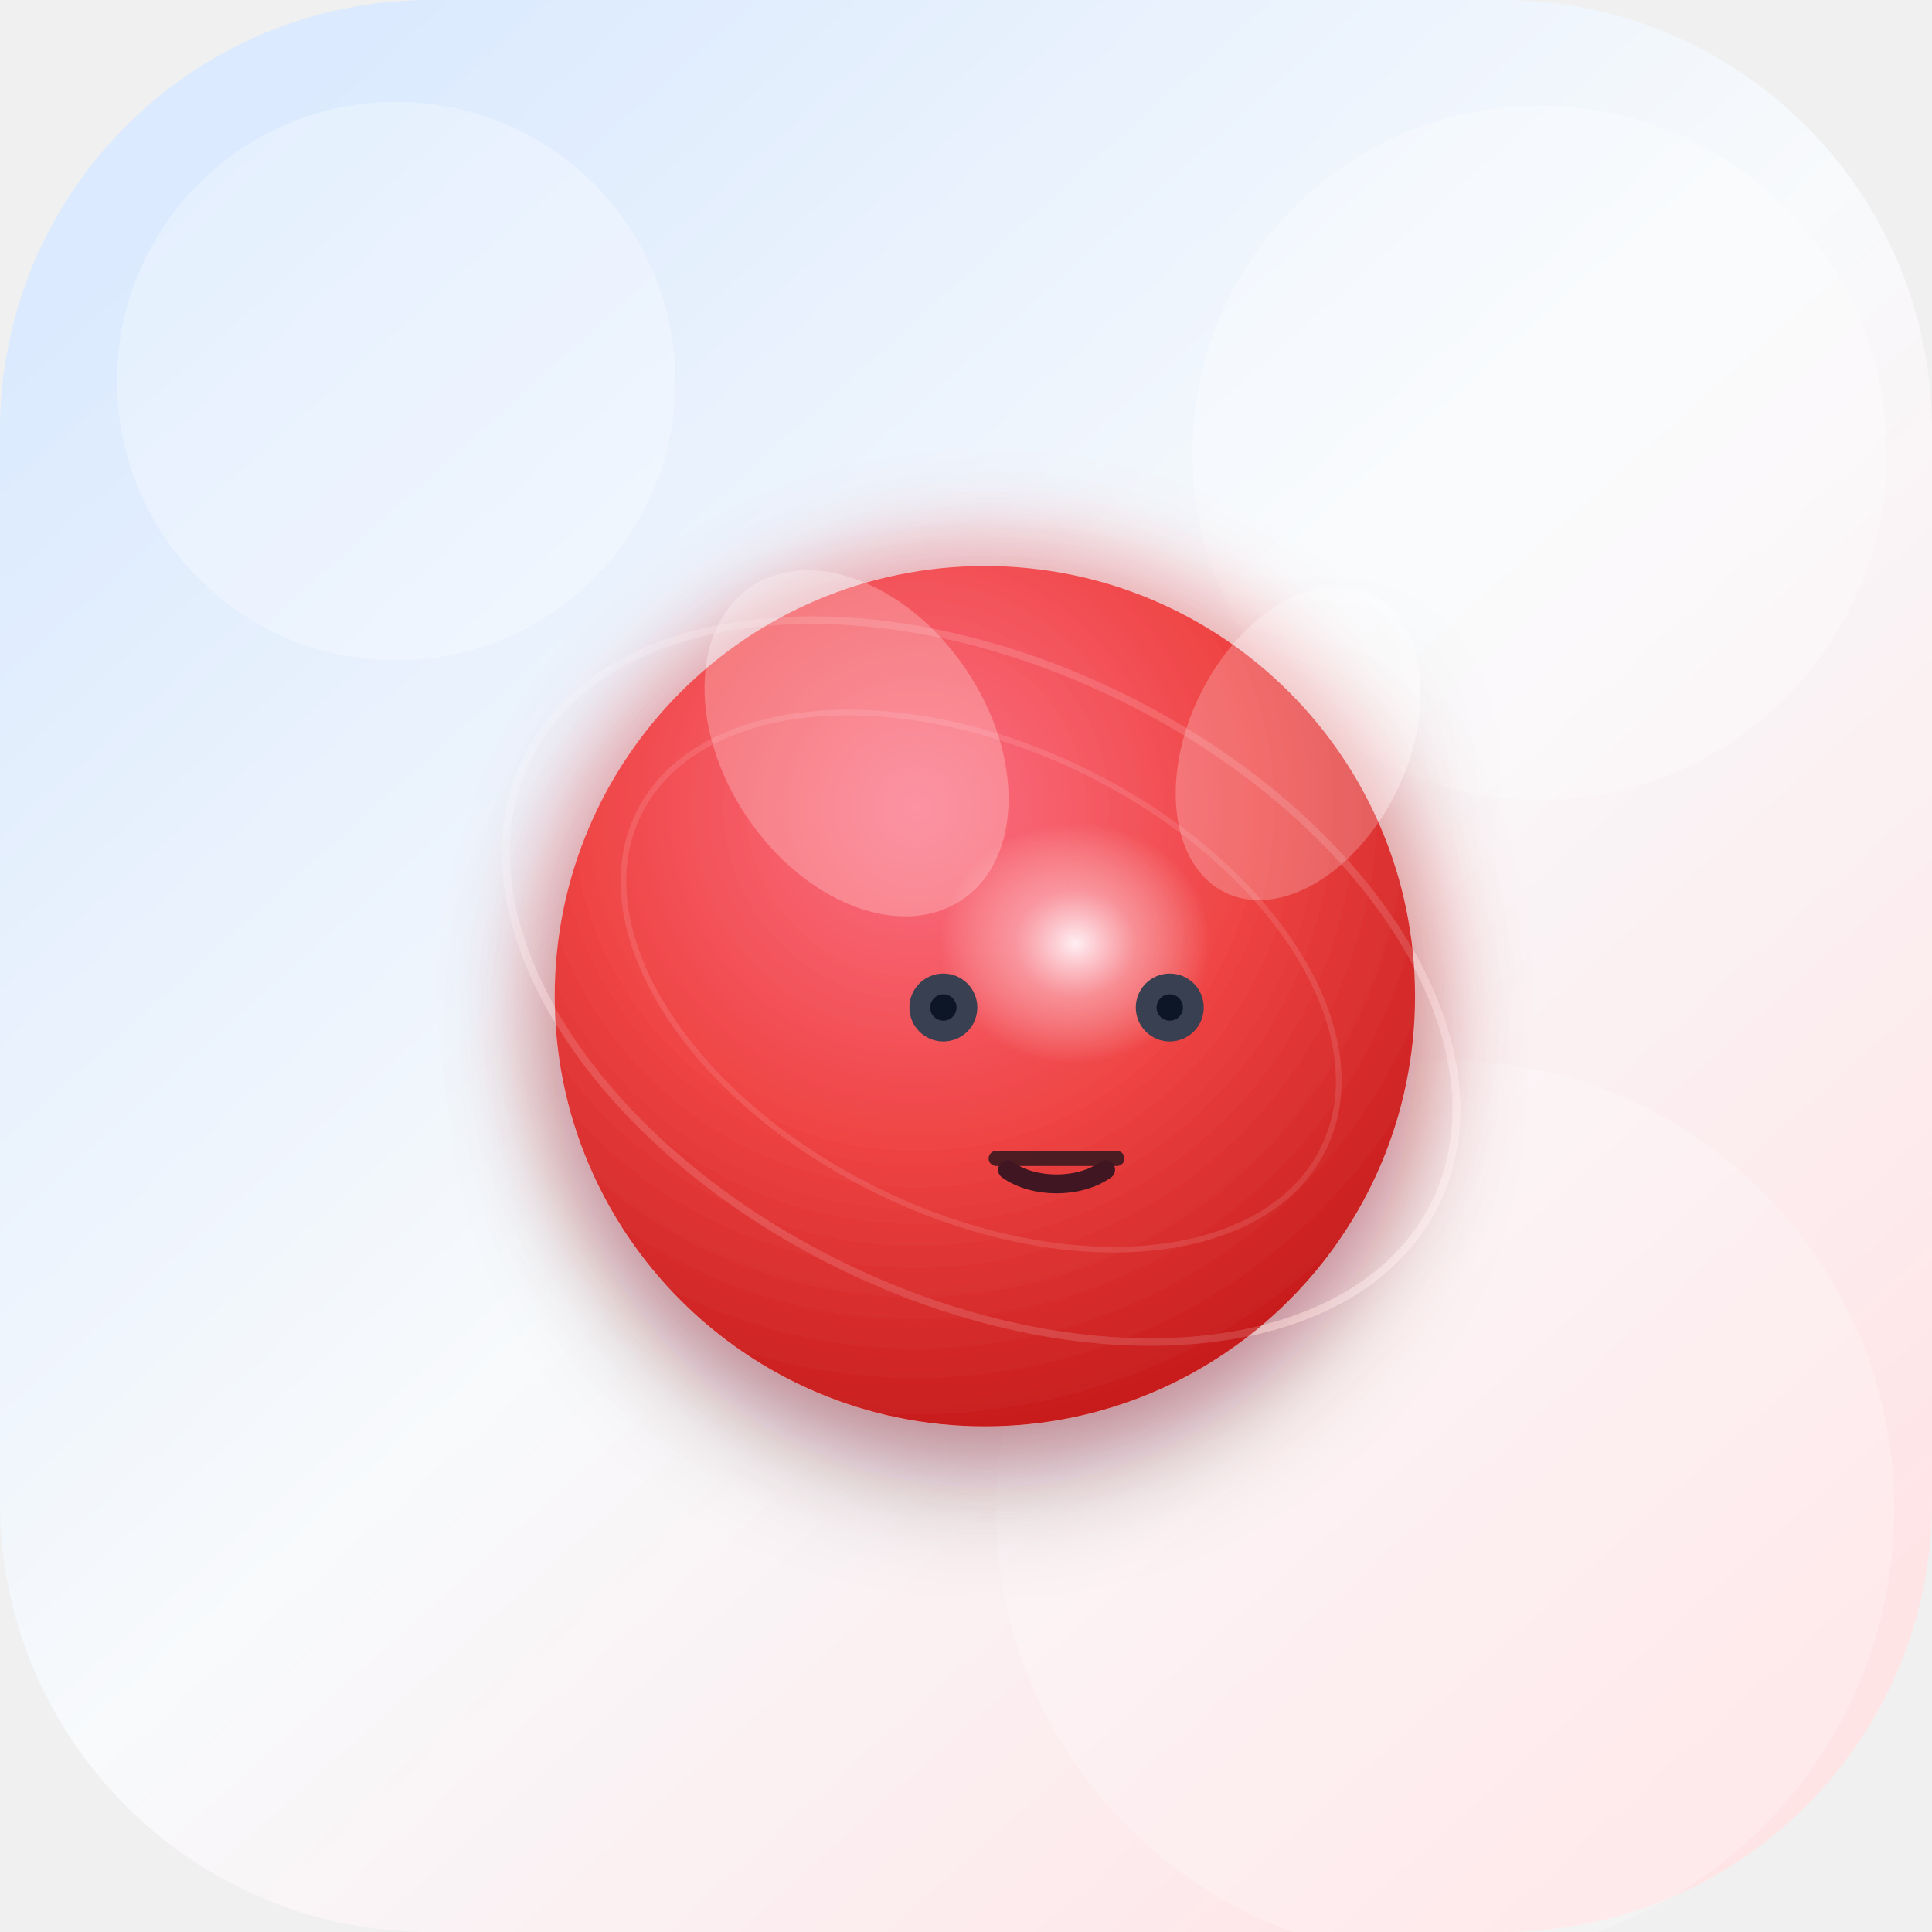
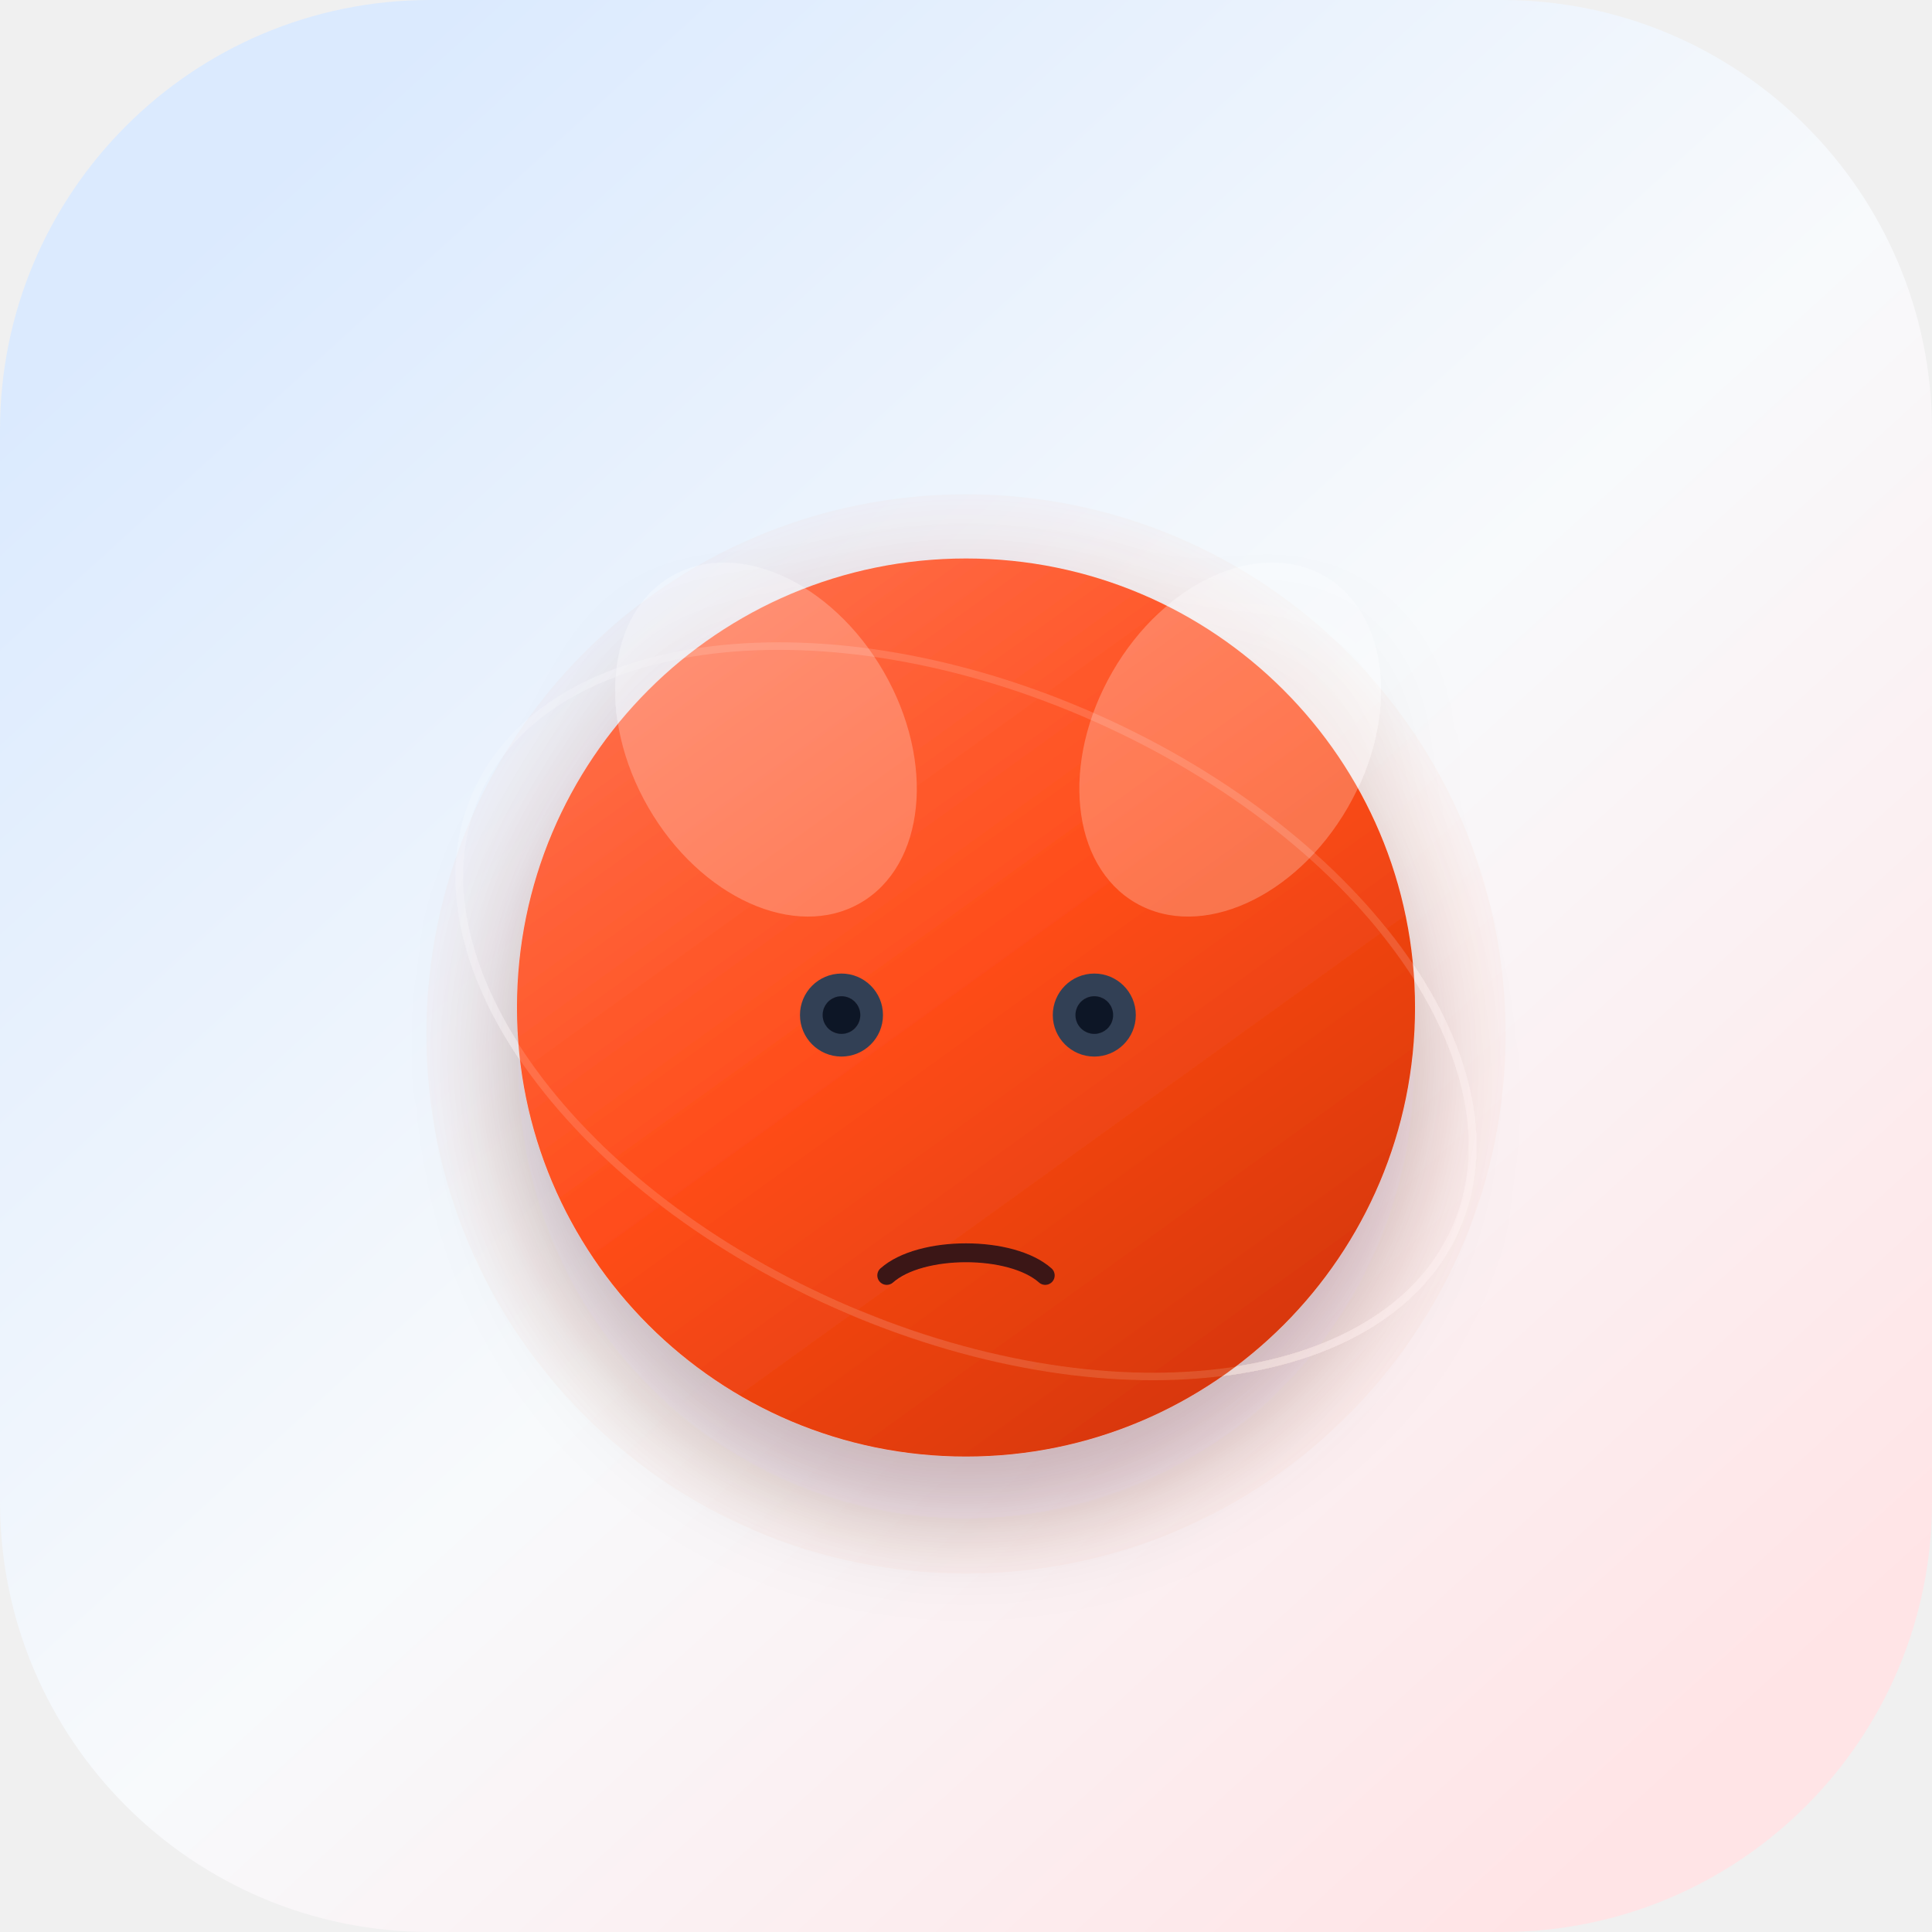
<svg xmlns="http://www.w3.org/2000/svg" width="1024" height="1024" viewBox="0 0 1024 1024" role="img" aria-labelledby="title desc">
  <defs>
-     <linearGradient id="bg" x1="120" y1="82" x2="894" y2="944" gradientUnits="userSpaceOnUse">
+     <linearGradient id="bg" x1="140" y1="92" x2="908" y2="934" gradientUnits="userSpaceOnUse">
      <stop stop-color="#dbeafe" />
-       <stop offset="0.5" stop-color="#f8fafc" />
+       <stop offset="0.52" stop-color="#f8fafc" />
      <stop offset="1" stop-color="#ffe4e6" />
    </linearGradient>
-     <radialGradient id="body" cx="42%" cy="28%" r="72%">
-       <stop offset="0%" stop-color="#fb7185" />
-       <stop offset="55%" stop-color="#ef4444" />
-       <stop offset="100%" stop-color="#c81e1e" />
+     <radialGradient id="glow" cx="50%" cy="50%" r="54%">
+       <stop offset="0%" stop-color="#ff8b6a" stop-opacity="0.48" />
+       <stop offset="52%" stop-color="#ff5b2b" stop-opacity="0.22" />
+       <stop offset="100%" stop-color="#ff5b2b" stop-opacity="0" />
    </radialGradient>
-     <radialGradient id="centerGlow" cx="50%" cy="50%" r="50%">
-       <stop offset="0%" stop-color="#fff7fb" stop-opacity="0.95" />
-       <stop offset="45%" stop-color="#ffe4ec" stop-opacity="0.42" />
-       <stop offset="100%" stop-color="#ffffff" stop-opacity="0" />
-     </radialGradient>
-     <filter id="shadow" x="132" y="136" width="780" height="776" color-interpolation-filters="sRGB" filterUnits="userSpaceOnUse">
-       <feDropShadow dx="0" dy="34" flood-color="#0f172a" flood-opacity="0.22" stdDeviation="28" />
-     </filter>
-     <filter id="glow" x="178" y="184" width="688" height="680" color-interpolation-filters="sRGB" filterUnits="userSpaceOnUse">
-       <feGaussianBlur stdDeviation="22" />
+     <linearGradient id="body" x1="320" y1="262" x2="706" y2="798" gradientUnits="userSpaceOnUse">
+       <stop stop-color="#ff7758" />
+       <stop offset="0.48" stop-color="#ff4d1a" />
+       <stop offset="1" stop-color="#cb3000" />
+     </linearGradient>
+     <filter id="softShadow" x="124" y="126" width="782" height="782" filterUnits="userSpaceOnUse" color-interpolation-filters="sRGB">
+       <feDropShadow dx="0" dy="34" stdDeviation="26" flood-color="#0f172a" flood-opacity="0.2" />
    </filter>
  </defs>
  <rect width="1024" height="1024" rx="228" fill="url(#bg)" />
-   <circle cx="210" cy="202" r="148" fill="#ffffff" opacity="0.28" />
-   <circle cx="816" cy="240" r="184" fill="#ffffff" opacity="0.28" />
-   <circle cx="766" cy="800" r="238" fill="#ffffff" opacity="0.22" />
-   <g opacity="0.42" filter="url(#glow)">
-     <circle cx="522" cy="528" r="242" fill="#ef4444" />
+   <g opacity="0.92">
+     <circle cx="512" cy="548" r="286" fill="url(#glow)" />
  </g>
-   <g filter="url(#shadow)">
-     <circle cx="522" cy="528" r="228" fill="url(#body)" />
-     <ellipse cx="454" cy="394" rx="70" ry="100" transform="rotate(-34 454 394)" fill="#ffffff" opacity="0.24" />
-     <ellipse cx="688" cy="394" rx="58" ry="88" transform="rotate(26 688 394)" fill="#ffffff" opacity="0.22" />
-     <ellipse cx="570" cy="500" rx="72" ry="64" fill="url(#centerGlow)" />
-     <ellipse cx="520" cy="520" rx="268" ry="168" transform="rotate(26 520 520)" fill="none" stroke="#ffffff" stroke-opacity="0.14" stroke-width="4" />
-     <ellipse cx="520" cy="520" rx="202" ry="124" transform="rotate(26 520 520)" fill="none" stroke="#ffffff" stroke-opacity="0.11" stroke-width="3" />
-     <circle cx="500" cy="534" r="18" fill="#374151" />
-     <circle cx="500" cy="534" r="7" fill="#111827" />
-     <circle cx="620" cy="534" r="18" fill="#374151" />
-     <circle cx="620" cy="534" r="7" fill="#111827" />
-     <path d="M534 620c14 10 38 10 52 0" fill="none" stroke="#3f1820" stroke-linecap="round" stroke-width="10" />
-     <path d="M528 614h64" fill="none" stroke="#3f1820" stroke-linecap="round" stroke-width="8" opacity="0.92" />
+   <g filter="url(#softShadow)">
+     <circle cx="512" cy="534" r="238" fill="url(#body)" />
+     <ellipse cx="406" cy="392" rx="72" ry="100" transform="rotate(-30 406 392)" fill="#fff" opacity="0.24" />
+     <ellipse cx="652" cy="392" rx="72" ry="100" transform="rotate(30 652 392)" fill="#fff" opacity="0.24" />
+     <ellipse cx="512" cy="536" rx="284" ry="170" transform="rotate(24 512 536)" fill="none" stroke="#ffffff" stroke-opacity="0.14" stroke-width="4" />
+     <circle cx="446" cy="538" r="22" fill="#334155" />
+     <circle cx="446" cy="538" r="10" fill="#111827" />
+     <circle cx="580" cy="538" r="22" fill="#334155" />
+     <circle cx="580" cy="538" r="10" fill="#111827" />
+     <path d="M470 676c18-16 66-16 84 0" fill="none" stroke="#3b1419" stroke-linecap="round" stroke-width="10" />
  </g>
</svg>
